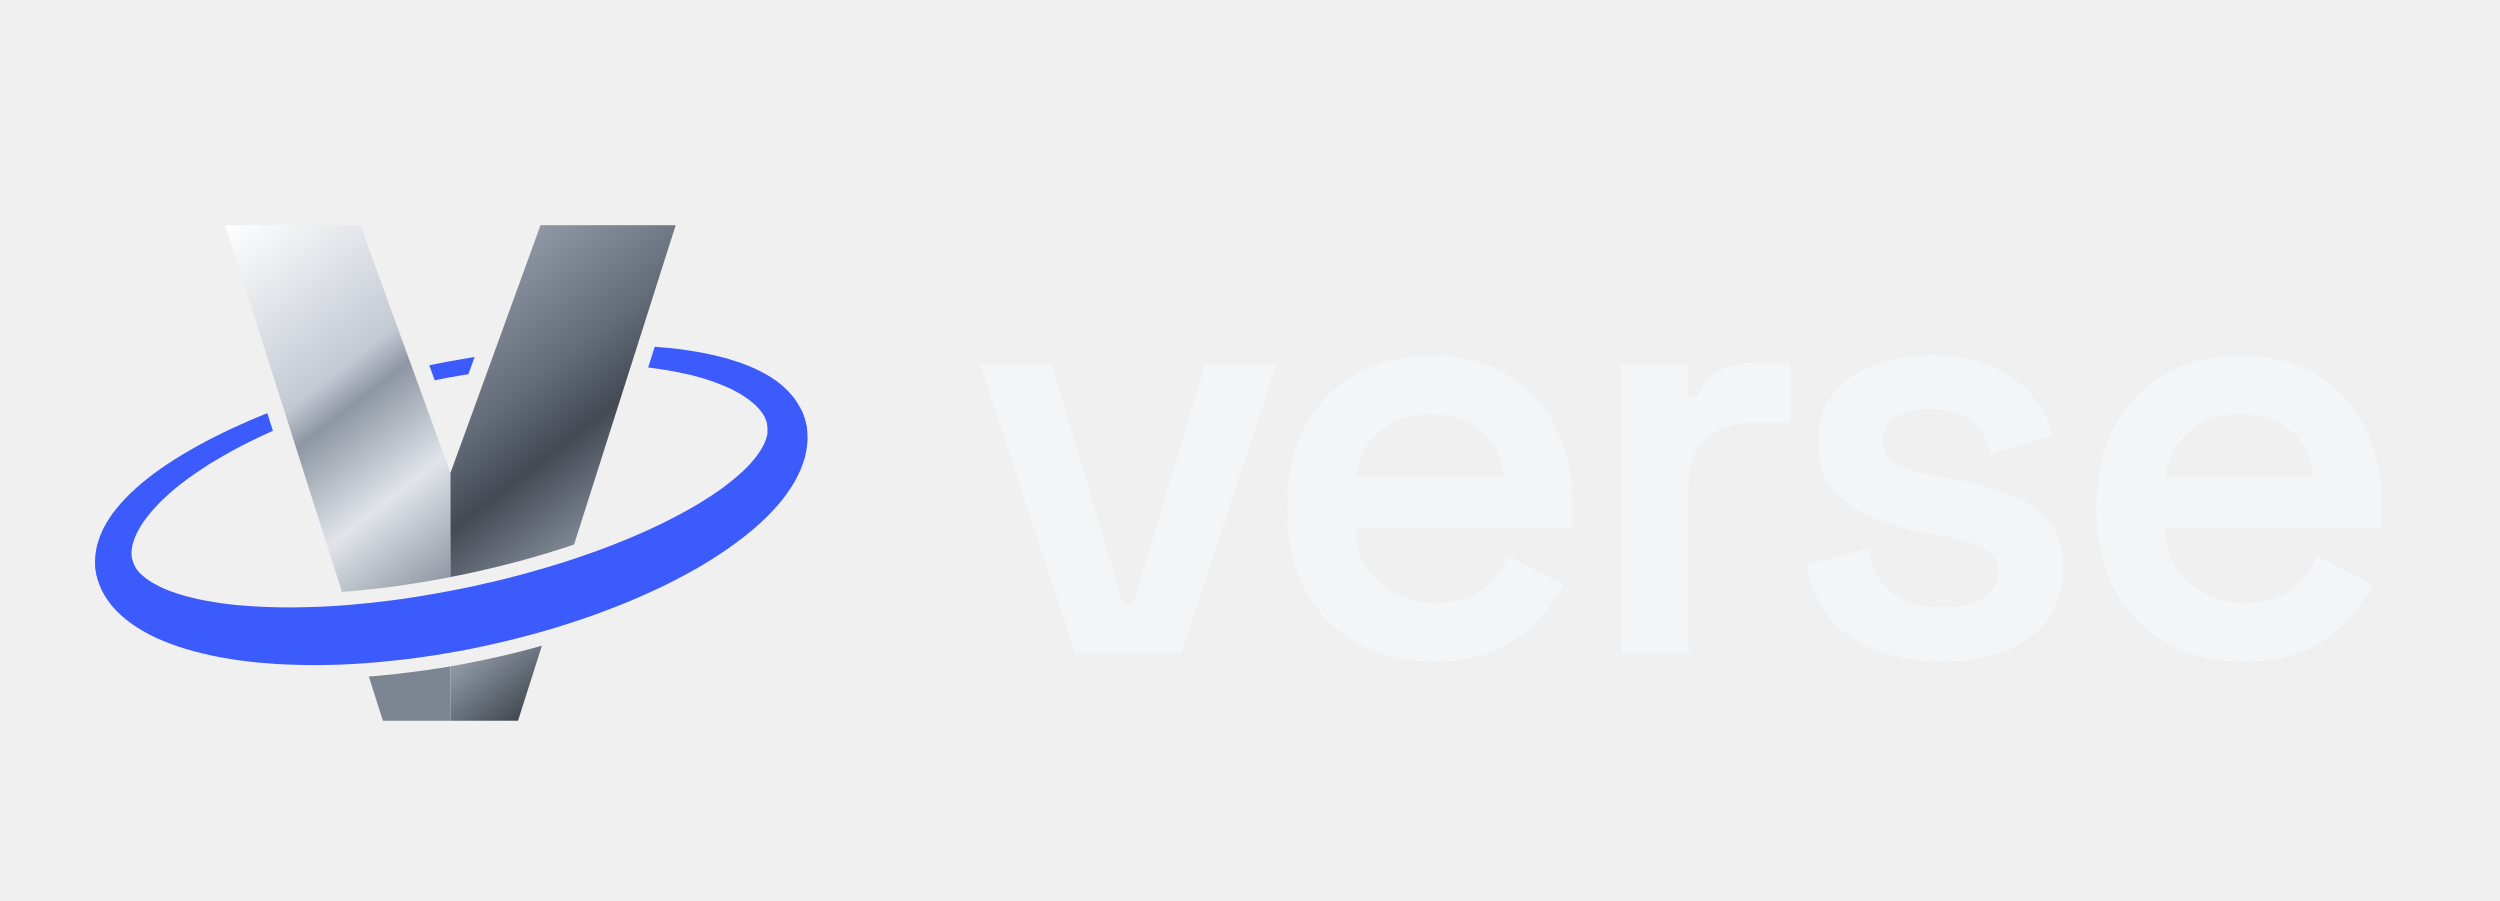
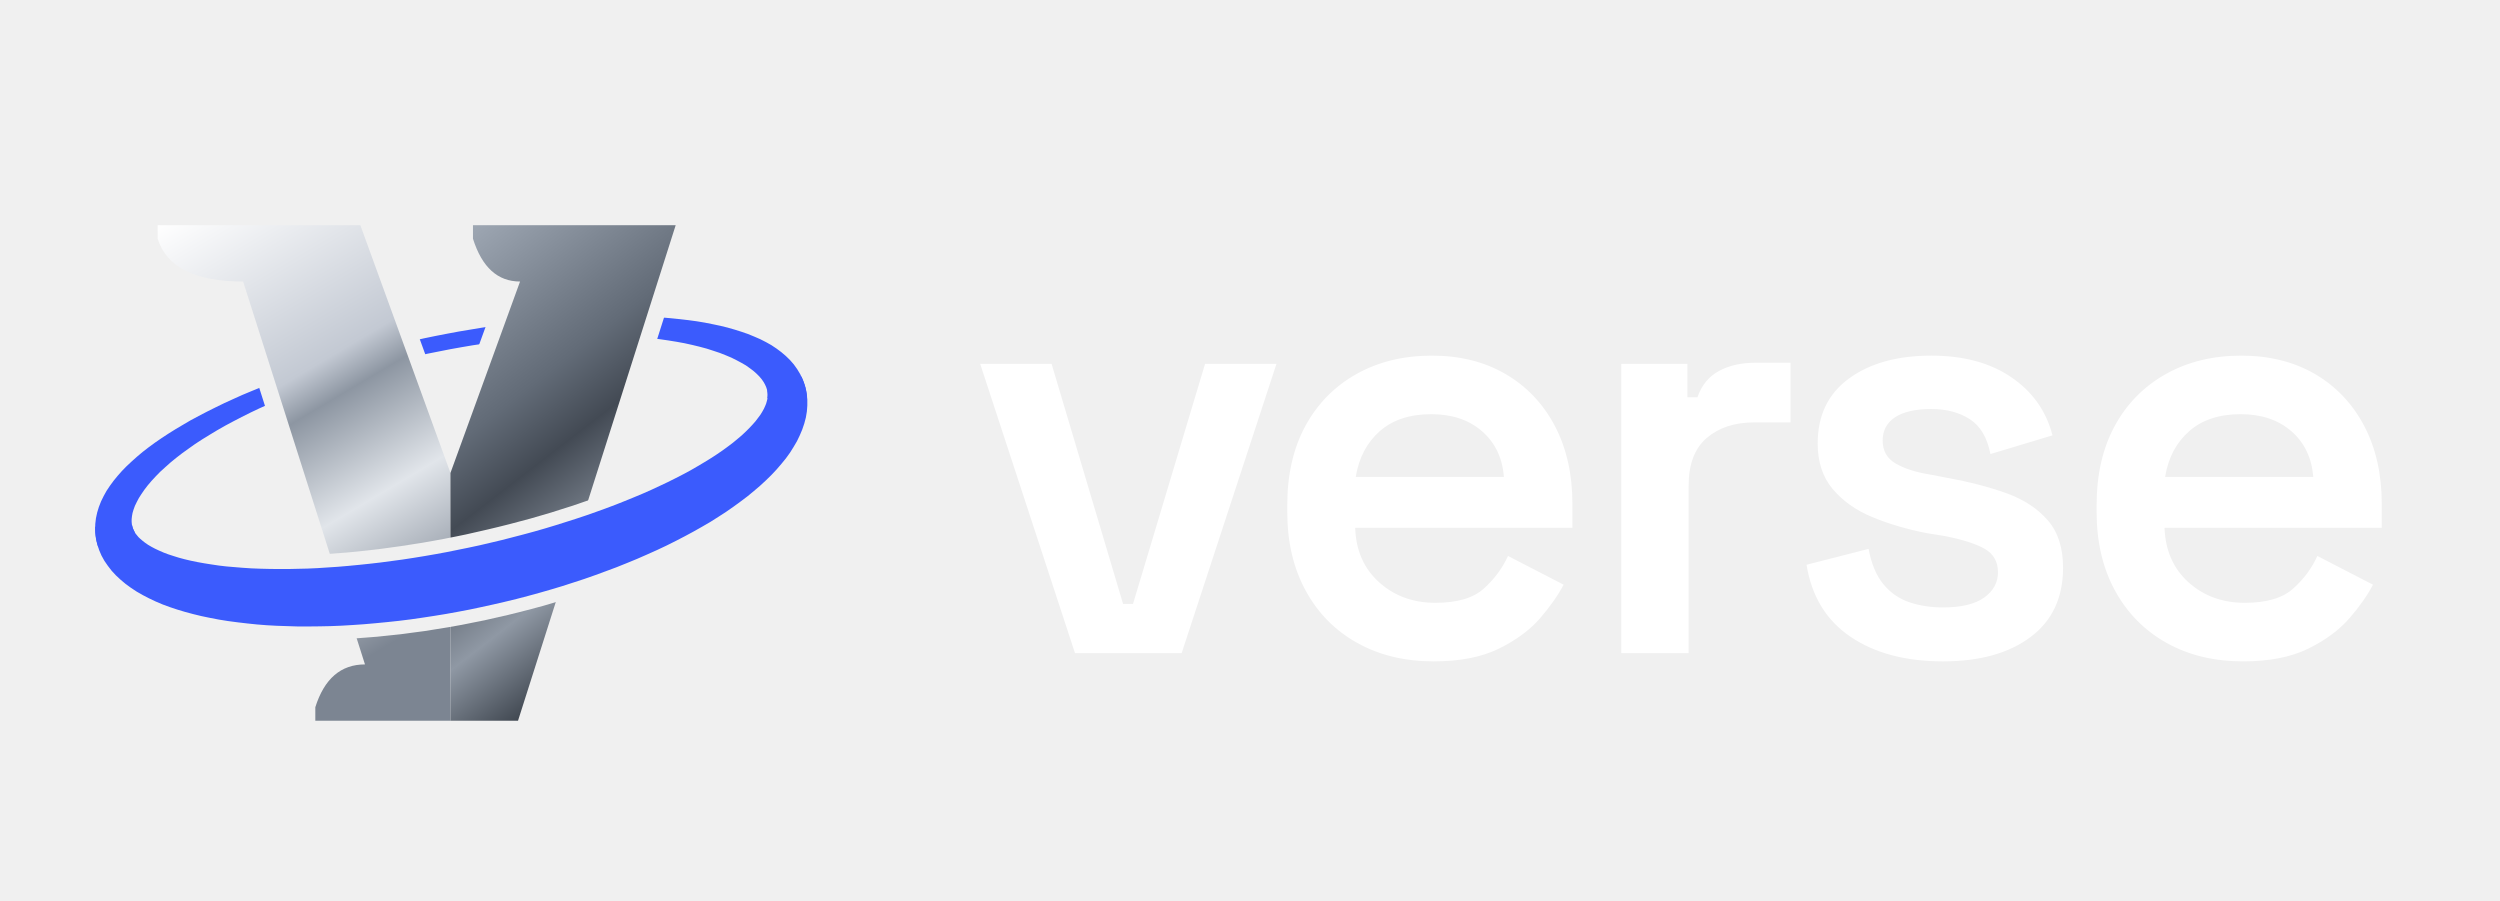
<svg xmlns="http://www.w3.org/2000/svg" width="888" height="320" viewBox="0 0 222 80">
  <defs>
    <linearGradient id="ld-l" x1="0" y1="0" x2="0.35" y2="1">
      <stop offset="0" stop-color="#FFFFFF" />
      <stop offset="0.42" stop-color="#C3C9D3" />
      <stop offset="0.5" stop-color="#8D96A2" />
      <stop offset="0.72" stop-color="#E1E5EA" />
      <stop offset="1" stop-color="#7C8592" />
    </linearGradient>
    <linearGradient id="ld-r" x1="0" y1="0" x2="0.35" y2="1">
      <stop offset="0" stop-color="#A3ACB8" />
      <stop offset="0.4" stop-color="#626B77" />
      <stop offset="0.55" stop-color="#434A54" />
      <stop offset="0.8" stop-color="#8F98A4" />
      <stop offset="1" stop-color="#3A414A" />
    </linearGradient>
    <mask id="ld-mv">
      <rect width="64" height="64" fill="#fff" />
-       <path d="M 59.00 30.06 L 59.00 30.18 L 58.99 30.29 L 58.97 30.39 L 58.95 30.50 L 58.91 30.61 L 58.86 30.74 L 58.79 30.89 L 58.70 31.06 L 58.60 31.25 L 58.46 31.46 L 58.30 31.69 L 58.11 31.93 L 57.89 32.20 L 57.64 32.48 L 57.35 32.77 L 57.04 33.07 L 56.68 33.39 L 56.30 33.71 L 55.88 34.04 L 55.44 34.37 L 54.96 34.71 L 54.45 35.06 L 53.91 35.40 L 53.34 35.75 L 52.74 36.10 L 52.11 36.45 L 51.46 36.80 L 50.79 37.14 L 50.08 37.49 L 49.36 37.83 L 48.61 38.17 L 47.84 38.51 L 47.05 38.84 L 46.24 39.16 L 45.41 39.48 L 44.57 39.80 L 43.71 40.10 L 42.83 40.40 L 41.94 40.70 L 41.04 40.98 L 40.12 41.26 L 39.19 41.53 L 38.26 41.79 L 37.31 42.04 L 36.36 42.28 L 35.40 42.51 L 34.44 42.73 L 33.48 42.94 L 32.51 43.14 L 31.54 43.33 L 30.57 43.51 L 29.60 43.68 L 28.64 43.83 L 27.68 43.98 L 26.72 44.11 L 25.77 44.23 L 24.83 44.33 L 23.90 44.43 L 22.97 44.51 L 22.06 44.58 L 21.16 44.64 L 20.27 44.68 L 19.40 44.71 L 18.55 44.73 L 17.71 44.74 L 16.89 44.73 L 16.08 44.72 L 15.30 44.69 L 14.54 44.65 L 13.81 44.59 L 13.10 44.53 L 12.41 44.45 L 11.75 44.36 L 11.11 44.27 L 10.51 44.16 L 9.93 44.05 L 9.38 43.92 L 8.87 43.79 L 8.39 43.65 L 7.94 43.51 L 7.52 43.36 L 7.14 43.21 L 6.80 43.06 L 6.49 42.91 L 6.22 42.76 L 5.98 42.61 L 5.77 42.48 L 5.60 42.35 L 5.45 42.23 L 5.33 42.12 L 5.23 42.02 L 5.15 41.93 L 5.08 41.85 L 5.02 41.76 L 4.96 41.67 L 4.92 41.56 L -0.75 41.81 L -0.73 42.45 L -0.64 43.09 L -0.50 43.73 L -0.29 44.34 L -0.03 44.94 L 0.28 45.51 L 0.63 46.06 L 1.03 46.57 L 1.47 47.06 L 1.94 47.52 L 2.44 47.95 L 2.97 48.35 L 3.53 48.73 L 4.12 49.08 L 4.73 49.42 L 5.36 49.73 L 6.02 50.02 L 6.71 50.29 L 7.42 50.54 L 8.15 50.77 L 8.90 50.99 L 9.68 51.19 L 10.47 51.37 L 11.29 51.53 L 12.13 51.68 L 12.99 51.81 L 13.86 51.93 L 14.76 52.02 L 15.67 52.10 L 16.60 52.17 L 17.55 52.21 L 18.51 52.24 L 19.48 52.26 L 20.47 52.26 L 21.47 52.24 L 22.48 52.20 L 23.50 52.15 L 24.53 52.09 L 25.57 52.01 L 26.62 51.91 L 27.67 51.79 L 28.72 51.66 L 29.78 51.52 L 30.84 51.36 L 31.91 51.19 L 32.97 51.00 L 34.04 50.79 L 35.10 50.57 L 36.16 50.34 L 37.21 50.10 L 38.26 49.84 L 39.30 49.56 L 40.34 49.28 L 41.37 48.98 L 42.38 48.67 L 43.39 48.34 L 44.38 48.01 L 45.37 47.66 L 46.33 47.30 L 47.29 46.93 L 48.23 46.55 L 49.15 46.16 L 50.05 45.76 L 50.93 45.35 L 51.80 44.93 L 52.64 44.51 L 53.47 44.07 L 54.27 43.62 L 55.05 43.17 L 55.80 42.71 L 56.53 42.24 L 57.24 41.77 L 57.92 41.29 L 58.57 40.80 L 59.20 40.30 L 59.80 39.80 L 60.37 39.28 L 60.92 38.77 L 61.43 38.24 L 61.92 37.71 L 62.37 37.16 L 62.79 36.61 L 63.18 36.05 L 63.54 35.48 L 63.86 34.89 L 64.15 34.30 L 64.39 33.69 L 64.59 33.06 L 64.75 32.43 L 64.85 31.79 L 64.90 31.14 L 64.90 30.49 L 64.83 29.84 L 64.71 29.20 L 64.52 28.58 L 64.29 27.99 Z" fill="#000" />
+       <path d="M 59.01 27.11 L 59.01 27.20 L 58.99 27.28 L 58.97 27.35 L 58.94 27.43 L 58.90 27.52 L 58.85 27.63 L 58.79 27.75 L 58.70 27.90 L 58.60 28.07 L 58.47 28.26 L 58.31 28.47 L 58.12 28.70 L 57.90 28.95 L 57.65 29.22 L 57.36 29.50 L 57.04 29.79 L 56.68 30.09 L 56.30 30.41 L 55.88 30.72 L 55.43 31.05 L 54.94 31.38 L 54.43 31.71 L 53.88 32.05 L 53.31 32.39 L 52.71 32.73 L 52.08 33.07 L 51.43 33.41 L 50.75 33.74 L 50.04 34.08 L 49.31 34.41 L 48.56 34.74 L 47.79 35.07 L 46.99 35.40 L 46.18 35.71 L 45.35 36.03 L 44.50 36.34 L 43.63 36.64 L 42.75 36.94 L 41.86 37.22 L 40.95 37.51 L 40.03 37.78 L 39.10 38.05 L 38.16 38.30 L 37.22 38.55 L 36.26 38.79 L 35.30 39.02 L 34.34 39.24 L 33.37 39.46 L 32.40 39.66 L 31.43 39.85 L 30.46 40.03 L 29.49 40.20 L 28.53 40.35 L 27.56 40.50 L 26.61 40.63 L 25.66 40.76 L 24.71 40.87 L 23.78 40.97 L 22.85 41.06 L 21.94 41.13 L 21.04 41.20 L 20.15 41.25 L 19.28 41.29 L 18.42 41.31 L 17.58 41.33 L 16.76 41.33 L 15.96 41.32 L 15.18 41.30 L 14.42 41.27 L 13.68 41.23 L 12.97 41.17 L 12.28 41.11 L 11.62 41.03 L 10.99 40.95 L 10.38 40.85 L 9.81 40.75 L 9.26 40.63 L 8.75 40.51 L 8.27 40.39 L 7.82 40.25 L 7.41 40.12 L 7.03 39.98 L 6.69 39.84 L 6.39 39.70 L 6.12 39.56 L 5.89 39.43 L 5.69 39.31 L 5.53 39.20 L 5.40 39.10 L 5.29 39.01 L 5.20 38.94 L 5.13 38.87 L 5.07 38.81 L 5.01 38.75 L 4.97 38.69 L 4.93 38.61 L -0.75 38.82 L -0.73 39.46 L -0.64 40.09 L -0.50 40.72 L -0.29 41.33 L -0.03 41.92 L 0.29 42.49 L 0.65 43.02 L 1.05 43.52 L 1.49 43.99 L 1.97 44.43 L 2.47 44.84 L 3.00 45.22 L 3.56 45.58 L 4.14 45.92 L 4.75 46.23 L 5.38 46.53 L 6.04 46.80 L 6.72 47.05 L 7.42 47.29 L 8.15 47.51 L 8.90 47.71 L 9.67 47.89 L 10.46 48.06 L 11.27 48.21 L 12.11 48.34 L 12.96 48.46 L 13.83 48.56 L 14.72 48.65 L 15.63 48.71 L 16.56 48.77 L 17.50 48.80 L 18.45 48.83 L 19.42 48.83 L 20.41 48.82 L 21.40 48.80 L 22.41 48.75 L 23.43 48.70 L 24.46 48.62 L 25.49 48.54 L 26.53 48.43 L 27.58 48.32 L 28.63 48.18 L 29.69 48.04 L 30.75 47.87 L 31.81 47.70 L 32.87 47.51 L 33.93 47.30 L 34.99 47.09 L 36.05 46.85 L 37.10 46.61 L 38.15 46.35 L 39.19 46.08 L 40.23 45.80 L 41.25 45.50 L 42.27 45.19 L 43.27 44.88 L 44.27 44.55 L 45.25 44.21 L 46.21 43.85 L 47.17 43.49 L 48.10 43.12 L 49.02 42.74 L 49.93 42.35 L 50.81 41.95 L 51.68 41.54 L 52.52 41.12 L 53.34 40.70 L 54.15 40.27 L 54.93 39.83 L 55.68 39.38 L 56.41 38.92 L 57.12 38.46 L 57.80 38.00 L 58.46 37.52 L 59.09 37.04 L 59.69 36.55 L 60.26 36.06 L 60.81 35.56 L 61.33 35.05 L 61.82 34.53 L 62.28 34.01 L 62.70 33.47 L 63.10 32.93 L 63.46 32.37 L 63.79 31.80 L 64.08 31.22 L 64.34 30.63 L 64.55 30.02 L 64.71 29.40 L 64.83 28.77 L 64.89 28.13 L 64.89 27.48 L 64.83 26.84 L 64.71 26.20 L 64.52 25.59 L 64.28 25.00 Z" fill="#000" />
    </mask>
    <mask id="ld-mb">
      <rect width="64" height="64" fill="#fff" />
-       <path d="M 12 12 L 24 12 L 32 34 L 40 12 L 52 12 L 38 56 L 26 56 Z" fill="none" stroke="#000" stroke-width="3" />
+       <path d="M 6 12 L 24 12 L 32 34 L 38.18 17 Q 35.2 17 34 13.2 L 34 12 L 52 12 L 38 56 L 20 56 L 20 54.8 Q 21.2 51 24.41 51 L 13.59 17 Q 7.2 17 6 13.2 Z" fill="none" stroke="#000" stroke-width="3" />
    </mask>
  </defs>
  <g transform="translate(8 8)">
-     <path d="M 4.00 42.33 L 3.89 42.14 L 3.81 41.94 L 3.75 41.73 L 3.70 41.50 L 3.68 41.26 L 3.68 41.00 L 3.71 40.72 L 3.76 40.42 L 3.85 40.10 L 3.97 39.76 L 4.12 39.41 L 4.31 39.04 L 4.53 38.66 L 4.79 38.27 L 5.09 37.87 L 5.42 37.46 L 5.79 37.05 L 6.18 36.63 L 6.62 36.21 L 7.08 35.79 L 7.58 35.36 L 8.11 34.94 L 8.67 34.51 L 9.27 34.09 L 9.89 33.67 L 10.53 33.25 L 11.21 32.84 L 11.91 32.43 L 12.64 32.02 L 13.39 31.62 L 14.16 31.23 L 14.96 30.84 L 15.78 30.46 L 16.62 30.09 L 17.47 29.72 L 18.35 29.37 L 19.24 29.02 L 20.15 28.68 L 21.08 28.36 L 22.01 28.04 L 22.96 27.73 L 23.92 27.44 L 24.89 27.16 L 25.87 26.88 L 26.86 26.63 L 27.86 26.38 L 28.85 26.15 L 29.86 25.93 L 30.86 25.72 L 31.87 25.52 L 32.88 25.35 L 33.89 25.18 L 34.89 25.03 L 35.90 24.89 L 36.89 24.77 L 37.89 24.67 L 38.87 24.57 L 39.85 24.50 L 40.82 24.44 L 41.77 24.39 L 42.72 24.36 L 43.65 24.34 L 44.57 24.34 L 45.47 24.36 L 46.35 24.39 L 47.22 24.43 L 48.07 24.49 L 48.90 24.56 L 49.71 24.65 L 50.49 24.76 L 51.26 24.88 L 51.99 25.01 L 52.70 25.16 L 53.39 25.31 L 54.05 25.49 L 54.68 25.67 L 55.27 25.87 L 55.84 26.08 L 56.38 26.30 L 56.88 26.52 L 57.34 26.76 L 57.78 27.01 L 58.17 27.26 L 58.53 27.51 L 58.85 27.77 L 59.14 28.03 L 59.38 28.29 L 59.59 28.55 L 59.77 28.80 L 59.91 29.05 L 60.01 29.29 L 60.09 29.52 L 60.14 29.74 L 60.17 29.96 L 60.17 30.18 L 60.16 30.39 L 63.68 30.24 L 63.59 29.70 L 63.46 29.19 L 63.28 28.68 L 63.06 28.20 L 62.79 27.75 L 62.49 27.31 L 62.15 26.91 L 61.78 26.53 L 61.38 26.17 L 60.95 25.83 L 60.49 25.52 L 60.01 25.23 L 59.50 24.96 L 58.96 24.70 L 58.40 24.46 L 57.82 24.24 L 57.21 24.04 L 56.58 23.84 L 55.93 23.67 L 55.25 23.51 L 54.55 23.36 L 53.82 23.23 L 53.08 23.11 L 52.31 23.00 L 51.52 22.91 L 50.71 22.84 L 49.88 22.77 L 49.04 22.73 L 48.17 22.69 L 47.29 22.67 L 46.39 22.66 L 45.48 22.67 L 44.55 22.69 L 43.61 22.72 L 42.65 22.77 L 41.69 22.83 L 40.71 22.90 L 39.72 22.99 L 38.73 23.09 L 37.73 23.20 L 36.72 23.33 L 35.70 23.47 L 34.68 23.62 L 33.66 23.78 L 32.64 23.96 L 31.61 24.14 L 30.59 24.34 L 29.57 24.56 L 28.55 24.78 L 27.53 25.01 L 26.52 25.26 L 25.51 25.51 L 24.51 25.78 L 23.52 26.06 L 22.54 26.34 L 21.56 26.64 L 20.60 26.94 L 19.65 27.25 L 18.72 27.58 L 17.79 27.91 L 16.89 28.24 L 15.99 28.59 L 15.12 28.94 L 14.26 29.30 L 13.43 29.67 L 12.61 30.04 L 11.81 30.42 L 11.04 30.80 L 10.28 31.19 L 9.55 31.59 L 8.84 31.99 L 8.16 32.39 L 7.50 32.80 L 6.87 33.21 L 6.26 33.62 L 5.68 34.04 L 5.13 34.47 L 4.60 34.89 L 4.10 35.33 L 3.63 35.76 L 3.19 36.20 L 2.77 36.65 L 2.39 37.10 L 2.03 37.55 L 1.71 38.02 L 1.42 38.49 L 1.16 38.97 L 0.94 39.46 L 0.76 39.96 L 0.61 40.47 L 0.51 40.98 L 0.45 41.51 L 0.45 42.04 L 0.49 42.57 L 0.58 43.10 L 0.72 43.62 Z" fill="#3B5BFD" mask="url(#ld-mb)" />
+     <path d="M 3.98 39.29 L 3.89 39.12 L 3.81 38.95 L 3.75 38.76 L 3.71 38.56 L 3.69 38.34 L 3.69 38.10 L 3.72 37.83 L 3.77 37.55 L 3.86 37.25 L 3.98 36.92 L 4.14 36.59 L 4.33 36.23 L 4.56 35.87 L 4.82 35.49 L 5.12 35.10 L 5.45 34.71 L 5.82 34.31 L 6.22 33.90 L 6.66 33.50 L 7.13 33.08 L 7.63 32.67 L 8.16 32.26 L 8.73 31.85 L 9.32 31.43 L 9.95 31.02 L 10.60 30.62 L 11.28 30.21 L 11.98 29.81 L 12.71 29.42 L 13.46 29.03 L 14.24 28.64 L 15.04 28.26 L 15.86 27.89 L 16.70 27.52 L 17.56 27.17 L 18.44 26.82 L 19.33 26.48 L 20.25 26.15 L 21.17 25.82 L 22.11 25.51 L 23.06 25.21 L 24.02 24.92 L 24.99 24.64 L 25.98 24.37 L 26.96 24.11 L 27.96 23.87 L 28.96 23.63 L 29.96 23.41 L 30.97 23.21 L 31.98 23.01 L 32.99 22.83 L 33.99 22.66 L 35.00 22.51 L 36.00 22.37 L 37.00 22.25 L 37.99 22.14 L 38.97 22.04 L 39.95 21.96 L 40.92 21.89 L 41.87 21.84 L 42.82 21.80 L 43.75 21.78 L 44.66 21.77 L 45.57 21.77 L 46.45 21.80 L 47.32 21.83 L 48.16 21.88 L 48.99 21.95 L 49.80 22.03 L 50.58 22.12 L 51.34 22.23 L 52.08 22.35 L 52.79 22.48 L 53.47 22.63 L 54.13 22.79 L 54.76 22.96 L 55.35 23.15 L 55.92 23.34 L 56.45 23.55 L 56.95 23.76 L 57.41 23.99 L 57.84 24.22 L 58.24 24.45 L 58.59 24.70 L 58.91 24.94 L 59.19 25.19 L 59.43 25.43 L 59.64 25.68 L 59.80 25.91 L 59.93 26.14 L 60.03 26.36 L 60.10 26.57 L 60.15 26.77 L 60.17 26.97 L 60.17 27.16 L 60.15 27.35 L 63.67 27.22 L 63.59 26.70 L 63.46 26.19 L 63.28 25.70 L 63.06 25.23 L 62.79 24.78 L 62.49 24.36 L 62.15 23.97 L 61.78 23.61 L 61.38 23.27 L 60.95 22.95 L 60.50 22.65 L 60.02 22.38 L 59.51 22.12 L 58.98 21.89 L 58.42 21.66 L 57.84 21.46 L 57.24 21.27 L 56.61 21.09 L 55.96 20.93 L 55.29 20.79 L 54.59 20.65 L 53.87 20.53 L 53.13 20.43 L 52.36 20.34 L 51.58 20.26 L 50.77 20.19 L 49.95 20.14 L 49.11 20.11 L 48.24 20.08 L 47.37 20.07 L 46.47 20.07 L 45.56 20.09 L 44.63 20.11 L 43.69 20.16 L 42.74 20.21 L 41.78 20.28 L 40.80 20.36 L 39.82 20.45 L 38.82 20.55 L 37.82 20.67 L 36.82 20.80 L 35.80 20.94 L 34.78 21.10 L 33.76 21.27 L 32.74 21.44 L 31.72 21.63 L 30.69 21.83 L 29.67 22.04 L 28.65 22.27 L 27.63 22.50 L 26.62 22.74 L 25.62 23.00 L 24.62 23.26 L 23.62 23.53 L 22.64 23.82 L 21.67 24.11 L 20.70 24.41 L 19.75 24.71 L 18.82 25.03 L 17.89 25.35 L 16.99 25.68 L 16.09 26.02 L 15.22 26.37 L 14.36 26.72 L 13.52 27.07 L 12.70 27.44 L 11.91 27.80 L 11.13 28.18 L 10.37 28.56 L 9.64 28.94 L 8.93 29.32 L 8.25 29.72 L 7.59 30.11 L 6.95 30.51 L 6.34 30.91 L 5.76 31.31 L 5.20 31.72 L 4.67 32.13 L 4.17 32.55 L 3.70 32.97 L 3.25 33.39 L 2.83 33.82 L 2.45 34.25 L 2.09 34.69 L 1.76 35.14 L 1.46 35.59 L 1.20 36.06 L 0.97 36.53 L 0.78 37.02 L 0.63 37.51 L 0.52 38.02 L 0.46 38.53 L 0.45 39.05 L 0.49 39.57 L 0.58 40.09 L 0.72 40.60 Z" fill="#3B5BFD" mask="url(#ld-mb)" />
    <g mask="url(#ld-mv)">
-       <polygon points="12,12 24,12 32,34 32,56 26,56" fill="url(#ld-l)" />
-       <polygon points="40,12 52,12 38,56 32,56 32,34" fill="url(#ld-r)" />
+       <path d="M 6 12 L 24 12 L 32 34 L 32 56 L 20 56 L 20 54.8 Q 21.2 51 24.41 51 L 13.59 17 Q 7.2 17 6 13.2 Z" fill="url(#ld-l)" />
+       <path d="M 34 12 L 52 12 L 38 56 L 32 56 L 32 34 L 38.18 17 Q 35.2 17 34 13.2 Z" fill="url(#ld-r)" />
    </g>
-     <path d="M 60.12 29.62 L 60.16 29.85 L 60.17 30.06 L 60.17 30.28 L 60.15 30.50 L 60.10 30.72 L 60.04 30.95 L 59.95 31.19 L 59.84 31.45 L 59.70 31.71 L 59.54 31.99 L 59.34 32.29 L 59.12 32.59 L 58.86 32.90 L 58.58 33.23 L 58.26 33.56 L 57.91 33.90 L 57.52 34.24 L 57.11 34.59 L 56.66 34.95 L 56.19 35.31 L 55.68 35.67 L 55.15 36.03 L 54.58 36.39 L 53.99 36.76 L 53.37 37.12 L 52.72 37.48 L 52.05 37.84 L 51.35 38.20 L 50.63 38.56 L 49.89 38.91 L 49.12 39.26 L 48.34 39.60 L 47.53 39.94 L 46.70 40.27 L 45.86 40.60 L 45.00 40.92 L 44.12 41.23 L 43.23 41.54 L 42.32 41.84 L 41.40 42.13 L 40.47 42.41 L 39.53 42.68 L 38.58 42.95 L 37.62 43.20 L 36.65 43.45 L 35.68 43.68 L 34.71 43.90 L 33.73 44.12 L 32.74 44.32 L 31.76 44.51 L 30.78 44.69 L 29.79 44.86 L 28.82 45.02 L 27.84 45.17 L 26.87 45.30 L 25.90 45.42 L 24.95 45.53 L 24.00 45.62 L 23.06 45.71 L 22.13 45.78 L 21.21 45.84 L 20.31 45.88 L 19.42 45.91 L 18.54 45.93 L 17.68 45.94 L 16.84 45.93 L 16.02 45.91 L 15.21 45.88 L 14.43 45.84 L 13.67 45.78 L 12.93 45.72 L 12.22 45.64 L 11.53 45.55 L 10.87 45.44 L 10.23 45.33 L 9.62 45.21 L 9.04 45.07 L 8.49 44.93 L 7.97 44.78 L 7.48 44.62 L 7.02 44.45 L 6.59 44.28 L 6.20 44.10 L 5.84 43.91 L 5.51 43.73 L 5.21 43.54 L 4.95 43.35 L 4.72 43.16 L 4.51 42.98 L 4.33 42.79 L 4.18 42.61 L 4.05 42.42 L 3.94 42.23 L 3.85 42.03 L 3.78 41.83 L 3.72 41.61 L 0.44 41.76 L 0.46 42.29 L 0.52 42.82 L 0.64 43.34 L 0.80 43.86 L 1.01 44.36 L 1.27 44.85 L 1.57 45.31 L 1.91 45.76 L 2.29 46.19 L 2.70 46.59 L 3.15 46.98 L 3.62 47.34 L 4.13 47.69 L 4.67 48.02 L 5.23 48.33 L 5.82 48.62 L 6.44 48.89 L 7.09 49.15 L 7.76 49.39 L 8.45 49.61 L 9.18 49.82 L 9.92 50.01 L 10.69 50.19 L 11.48 50.35 L 12.29 50.49 L 13.12 50.62 L 13.98 50.73 L 14.85 50.83 L 15.74 50.90 L 16.65 50.97 L 17.57 51.01 L 18.51 51.04 L 19.47 51.06 L 20.44 51.06 L 21.42 51.04 L 22.41 51.01 L 23.42 50.96 L 24.43 50.89 L 25.45 50.81 L 26.48 50.71 L 27.52 50.60 L 28.56 50.48 L 29.61 50.33 L 30.65 50.18 L 31.70 50.00 L 32.75 49.82 L 33.80 49.62 L 34.85 49.40 L 35.89 49.17 L 36.93 48.93 L 37.97 48.67 L 39.00 48.40 L 40.02 48.12 L 41.03 47.83 L 42.03 47.52 L 43.02 47.20 L 44.00 46.87 L 44.97 46.53 L 45.92 46.17 L 46.86 45.81 L 47.78 45.44 L 48.69 45.05 L 49.57 44.66 L 50.44 44.26 L 51.29 43.85 L 52.11 43.43 L 52.92 43.00 L 53.70 42.57 L 54.46 42.13 L 55.19 41.68 L 55.90 41.22 L 56.58 40.76 L 57.24 40.29 L 57.87 39.82 L 58.47 39.34 L 59.05 38.86 L 59.59 38.37 L 60.11 37.88 L 60.59 37.38 L 61.05 36.88 L 61.47 36.37 L 61.86 35.86 L 62.21 35.34 L 62.54 34.82 L 62.82 34.29 L 63.07 33.76 L 63.28 33.22 L 63.46 32.68 L 63.58 32.13 L 63.67 31.58 L 63.71 31.03 L 63.70 30.49 L 63.64 29.95 L 63.53 29.43 L 63.37 28.92 L 63.17 28.42 Z" fill="#3B5BFD" />
+     <path d="M 60.13 26.67 L 60.16 26.86 L 60.17 27.06 L 60.16 27.25 L 60.14 27.44 L 60.09 27.64 L 60.03 27.85 L 59.94 28.07 L 59.83 28.31 L 59.69 28.56 L 59.53 28.82 L 59.33 29.09 L 59.11 29.38 L 58.85 29.68 L 58.56 29.99 L 58.24 30.31 L 57.89 30.64 L 57.50 30.97 L 57.09 31.31 L 56.64 31.65 L 56.16 32.00 L 55.65 32.35 L 55.11 32.70 L 54.54 33.05 L 53.95 33.40 L 53.33 33.76 L 52.68 34.11 L 52.00 34.46 L 51.30 34.81 L 50.58 35.15 L 49.83 35.50 L 49.06 35.84 L 48.27 36.17 L 47.46 36.50 L 46.63 36.83 L 45.78 37.15 L 44.92 37.46 L 44.04 37.77 L 43.14 38.07 L 42.23 38.36 L 41.31 38.65 L 40.38 38.93 L 39.44 39.20 L 38.48 39.46 L 37.52 39.71 L 36.55 39.96 L 35.58 40.19 L 34.60 40.42 L 33.62 40.63 L 32.64 40.83 L 31.65 41.03 L 30.67 41.21 L 29.69 41.38 L 28.71 41.54 L 27.73 41.69 L 26.76 41.82 L 25.79 41.95 L 24.83 42.06 L 23.88 42.16 L 22.94 42.25 L 22.01 42.33 L 21.10 42.39 L 20.19 42.45 L 19.30 42.49 L 18.43 42.51 L 17.57 42.53 L 16.73 42.53 L 15.91 42.52 L 15.10 42.50 L 14.32 42.47 L 13.56 42.42 L 12.83 42.36 L 12.11 42.30 L 11.43 42.22 L 10.76 42.12 L 10.13 42.02 L 9.52 41.91 L 8.94 41.79 L 8.39 41.66 L 7.87 41.52 L 7.39 41.37 L 6.93 41.22 L 6.51 41.06 L 6.12 40.89 L 5.76 40.72 L 5.44 40.55 L 5.15 40.38 L 4.89 40.20 L 4.67 40.03 L 4.47 39.86 L 4.30 39.70 L 4.16 39.53 L 4.03 39.37 L 3.93 39.20 L 3.85 39.03 L 3.78 38.85 L 3.73 38.65 L 0.45 38.77 L 0.46 39.30 L 0.52 39.82 L 0.64 40.33 L 0.80 40.84 L 1.01 41.33 L 1.27 41.80 L 1.58 42.25 L 1.92 42.69 L 2.30 43.10 L 2.71 43.48 L 3.15 43.85 L 3.63 44.20 L 4.13 44.53 L 4.67 44.84 L 5.23 45.13 L 5.82 45.41 L 6.43 45.67 L 7.08 45.91 L 7.74 46.13 L 8.44 46.34 L 9.15 46.53 L 9.89 46.71 L 10.66 46.87 L 11.44 47.02 L 12.25 47.15 L 13.08 47.26 L 13.93 47.36 L 14.80 47.45 L 15.68 47.52 L 16.59 47.57 L 17.51 47.60 L 18.45 47.63 L 19.40 47.63 L 20.37 47.62 L 21.35 47.60 L 22.34 47.56 L 23.34 47.50 L 24.35 47.43 L 25.37 47.34 L 26.40 47.24 L 27.43 47.13 L 28.47 47.00 L 29.51 46.85 L 30.56 46.69 L 31.60 46.52 L 32.65 46.33 L 33.70 46.13 L 34.74 45.91 L 35.79 45.68 L 36.83 45.44 L 37.86 45.19 L 38.89 44.92 L 39.91 44.64 L 40.92 44.35 L 41.92 44.05 L 42.91 43.73 L 43.89 43.41 L 44.86 43.07 L 45.81 42.72 L 46.75 42.37 L 47.67 42.00 L 48.57 41.63 L 49.46 41.24 L 50.33 40.85 L 51.18 40.45 L 52.00 40.04 L 52.81 39.62 L 53.59 39.20 L 54.35 38.77 L 55.09 38.34 L 55.80 37.89 L 56.48 37.45 L 57.14 36.99 L 57.77 36.53 L 58.38 36.07 L 58.95 35.60 L 59.50 35.13 L 60.02 34.65 L 60.51 34.17 L 60.96 33.69 L 61.39 33.19 L 61.79 32.70 L 62.15 32.20 L 62.47 31.69 L 62.77 31.18 L 63.02 30.66 L 63.24 30.14 L 63.42 29.61 L 63.56 29.08 L 63.65 28.54 L 63.69 28.01 L 63.69 27.47 L 63.63 26.94 L 63.53 26.42 L 63.37 25.92 L 63.17 25.44 Z" fill="#3B5BFD" />
  </g>
-   <path d="M104.93 58L95.46 58L87.04 32.31L93.38 32.31L99.73 53.63L100.61 53.63L107.01 32.31L113.35 32.31L104.93 58Z M127.31 58.73L127.31 58.73Q123.46 58.73 120.52 57.09Q117.58 55.45 115.95 52.46Q114.31 49.47 114.31 45.47L114.31 45.47L114.31 44.84Q114.31 40.79 115.92 37.82Q117.53 34.86 120.44 33.22Q123.36 31.58 127.15 31.58L127.15 31.58Q130.90 31.58 133.70 33.22Q136.51 34.86 138.07 37.82Q139.63 40.79 139.63 44.74L139.63 44.74L139.63 46.87L120.34 46.87Q120.44 49.89 122.47 51.71Q124.50 53.53 127.46 53.53L127.46 53.53Q130.38 53.53 131.78 52.25Q133.18 50.98 133.91 49.37L133.91 49.37L138.85 51.92Q138.12 53.32 136.75 54.91Q135.37 56.49 133.08 57.61Q130.79 58.73 127.31 58.73ZM120.39 42.35L120.39 42.35L133.55 42.35Q133.34 39.80 131.60 38.29Q129.86 36.78 127.10 36.78L127.10 36.78Q124.24 36.78 122.52 38.29Q120.81 39.80 120.39 42.35Z M149.95 58L143.97 58L143.97 32.31L149.84 32.31L149.84 35.28L150.73 35.28Q151.30 33.66 152.65 32.94Q154.00 32.21 155.88 32.21L155.88 32.21L159.00 32.21L159.00 37.51L155.77 37.51Q153.17 37.51 151.56 38.89Q149.95 40.27 149.95 43.13L149.95 43.13L149.95 58Z M172.54 58.73L172.54 58.73Q167.54 58.73 164.32 56.54Q161.10 54.36 160.42 50.15L160.42 50.15L165.93 48.74Q166.30 50.72 167.23 51.86Q168.17 53.01 169.55 53.48Q170.92 53.94 172.54 53.94L172.54 53.94Q174.98 53.94 176.20 53.06Q177.42 52.18 177.42 50.82L177.42 50.82Q177.42 49.42 176.25 48.74Q175.08 48.07 172.69 47.60L172.69 47.60L171.08 47.34Q168.43 46.82 166.24 45.91Q164.06 45 162.73 43.41Q161.41 41.83 161.41 39.38L161.41 39.38Q161.41 35.64 164.19 33.61Q166.97 31.58 171.50 31.58L171.50 31.58Q175.81 31.58 178.62 33.51Q181.43 35.43 182.26 38.66L182.26 38.66L176.75 40.32Q176.33 38.14 174.93 37.23Q173.52 36.32 171.50 36.32L171.50 36.32Q169.42 36.32 168.30 37.04Q167.18 37.77 167.18 39.12L167.18 39.12Q167.18 40.48 168.32 41.15Q169.47 41.83 171.39 42.14L171.39 42.14L173.00 42.45Q175.86 42.97 178.18 43.80Q180.49 44.64 181.84 46.20Q183.20 47.76 183.20 50.41L183.20 50.41Q183.20 54.41 180.31 56.57Q177.42 58.73 172.54 58.73Z M199.18 58.73L199.18 58.73Q195.33 58.73 192.39 57.09Q189.46 55.45 187.82 52.46Q186.18 49.47 186.18 45.47L186.18 45.47L186.18 44.84Q186.18 40.79 187.79 37.82Q189.40 34.86 192.32 33.22Q195.23 31.58 199.02 31.58L199.02 31.58Q202.77 31.58 205.58 33.22Q208.38 34.86 209.94 37.82Q211.50 40.79 211.50 44.74L211.50 44.74L211.50 46.87L192.21 46.87Q192.32 49.89 194.34 51.71Q196.37 53.53 199.34 53.53L199.34 53.53Q202.25 53.53 203.65 52.25Q205.06 50.98 205.78 49.37L205.78 49.37L210.72 51.92Q210.00 53.32 208.62 54.91Q207.24 56.49 204.95 57.61Q202.66 58.73 199.18 58.73ZM192.26 42.35L192.26 42.35L205.42 42.35Q205.21 39.80 203.47 38.29Q201.73 36.78 198.97 36.78L198.97 36.78Q196.11 36.78 194.40 38.29Q192.68 39.80 192.26 42.35Z" fill="#F4F5F7" />
+   <path d="M104.93 58L95.46 58L87.04 32.31L93.38 32.31L99.73 53.63L100.61 53.63L107.01 32.31L113.35 32.31L104.93 58Z M127.31 58.73L127.31 58.73Q123.46 58.73 120.52 57.09Q117.58 55.45 115.95 52.46Q114.31 49.47 114.31 45.47L114.31 45.47L114.31 44.84Q114.31 40.79 115.92 37.82Q117.53 34.86 120.44 33.22Q123.36 31.58 127.15 31.58L127.15 31.58Q130.90 31.58 133.70 33.22Q136.51 34.86 138.07 37.82Q139.63 40.79 139.63 44.74L139.63 44.74L139.63 46.87L120.34 46.87Q120.44 49.89 122.47 51.71Q124.50 53.53 127.46 53.53L127.46 53.53Q130.38 53.53 131.78 52.25Q133.18 50.98 133.91 49.37L133.91 49.37L138.85 51.92Q138.12 53.32 136.75 54.91Q135.37 56.49 133.08 57.61Q130.79 58.73 127.31 58.73ZM120.39 42.35L120.39 42.35L133.55 42.35Q133.34 39.80 131.60 38.29Q129.86 36.78 127.10 36.78L127.10 36.78Q124.24 36.78 122.52 38.29Q120.81 39.80 120.39 42.35Z M149.95 58L143.97 58L143.97 32.31L149.84 32.31L149.84 35.28L150.73 35.28Q151.30 33.66 152.65 32.94Q154.00 32.21 155.88 32.21L155.88 32.21L159.00 32.21L159.00 37.51L155.77 37.51Q153.17 37.51 151.56 38.89Q149.95 40.27 149.95 43.13L149.95 43.13L149.95 58Z M172.54 58.73L172.54 58.73Q167.54 58.73 164.32 56.54Q161.10 54.36 160.42 50.15L160.42 50.15L165.93 48.74Q166.30 50.72 167.23 51.86Q168.17 53.01 169.55 53.48Q170.92 53.94 172.54 53.94L172.54 53.94Q174.98 53.94 176.20 53.06Q177.42 52.18 177.42 50.82L177.42 50.82Q177.42 49.42 176.25 48.74Q175.08 48.07 172.69 47.60L172.69 47.60L171.08 47.34Q168.43 46.82 166.24 45.91Q164.06 45 162.73 43.41Q161.41 41.83 161.41 39.38L161.41 39.38Q161.41 35.64 164.19 33.61Q166.97 31.58 171.50 31.58L171.50 31.58Q175.81 31.58 178.62 33.51Q181.43 35.43 182.26 38.66L182.26 38.66L176.75 40.32Q176.33 38.14 174.93 37.23Q173.52 36.32 171.50 36.32L171.50 36.32Q169.42 36.32 168.30 37.04Q167.18 37.77 167.18 39.12L167.18 39.12Q167.18 40.48 168.32 41.15Q169.47 41.83 171.39 42.14L171.39 42.14L173.00 42.45Q175.86 42.97 178.18 43.80Q180.49 44.64 181.84 46.20Q183.20 47.76 183.20 50.41L183.20 50.41Q183.20 54.41 180.31 56.57Q177.42 58.73 172.54 58.73Z M199.18 58.73L199.18 58.73Q195.33 58.73 192.39 57.09Q189.46 55.45 187.82 52.46Q186.18 49.47 186.18 45.47L186.18 45.47L186.18 44.84Q186.18 40.79 187.79 37.82Q189.40 34.86 192.32 33.22Q195.23 31.58 199.02 31.58L199.02 31.58Q202.77 31.58 205.58 33.22Q208.38 34.86 209.94 37.82Q211.50 40.79 211.50 44.74L211.50 44.74L211.50 46.87L192.21 46.87Q192.32 49.89 194.34 51.71Q196.37 53.53 199.34 53.53L199.34 53.53Q202.25 53.53 203.65 52.25Q205.06 50.98 205.78 49.37L205.78 49.37L210.72 51.92Q210.00 53.32 208.62 54.91Q207.24 56.49 204.95 57.61Q202.66 58.73 199.18 58.73ZM192.26 42.35L192.26 42.35L205.42 42.35Q205.21 39.80 203.47 38.29Q201.73 36.78 198.97 36.78L198.97 36.78Q196.11 36.78 194.40 38.29Q192.68 39.80 192.26 42.35Z" fill="#FFFFFF" />
</svg>
